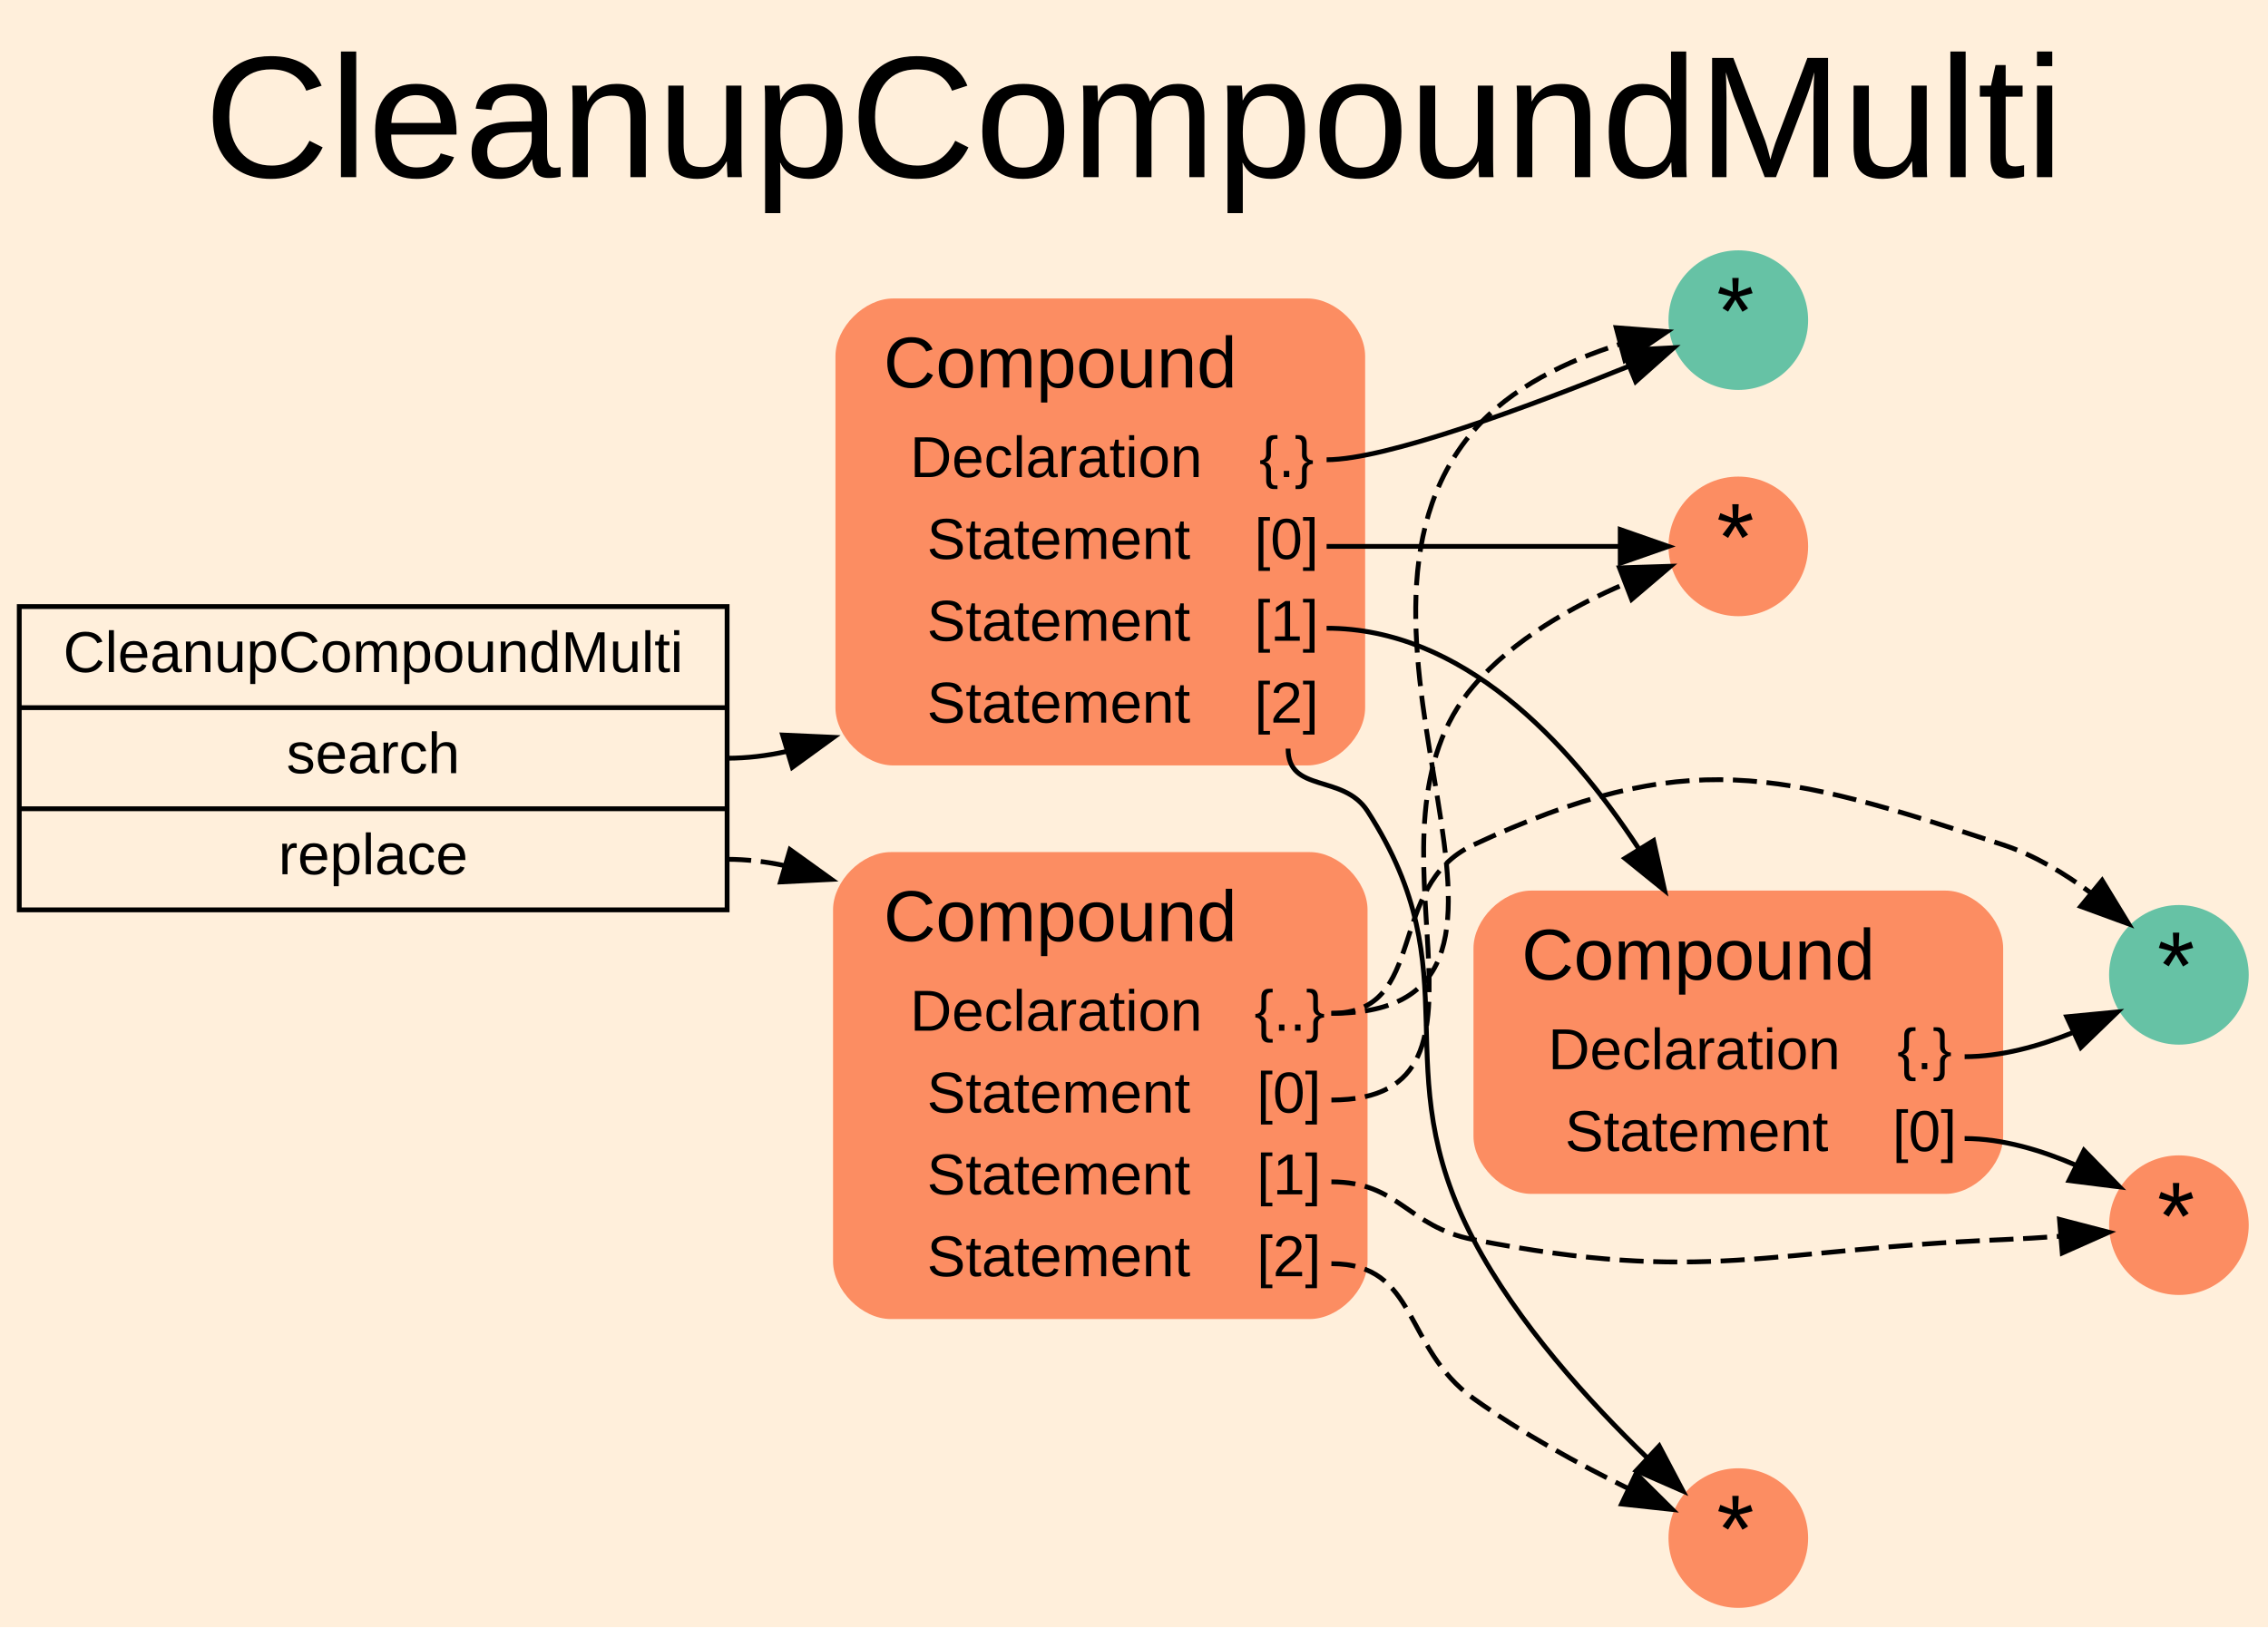
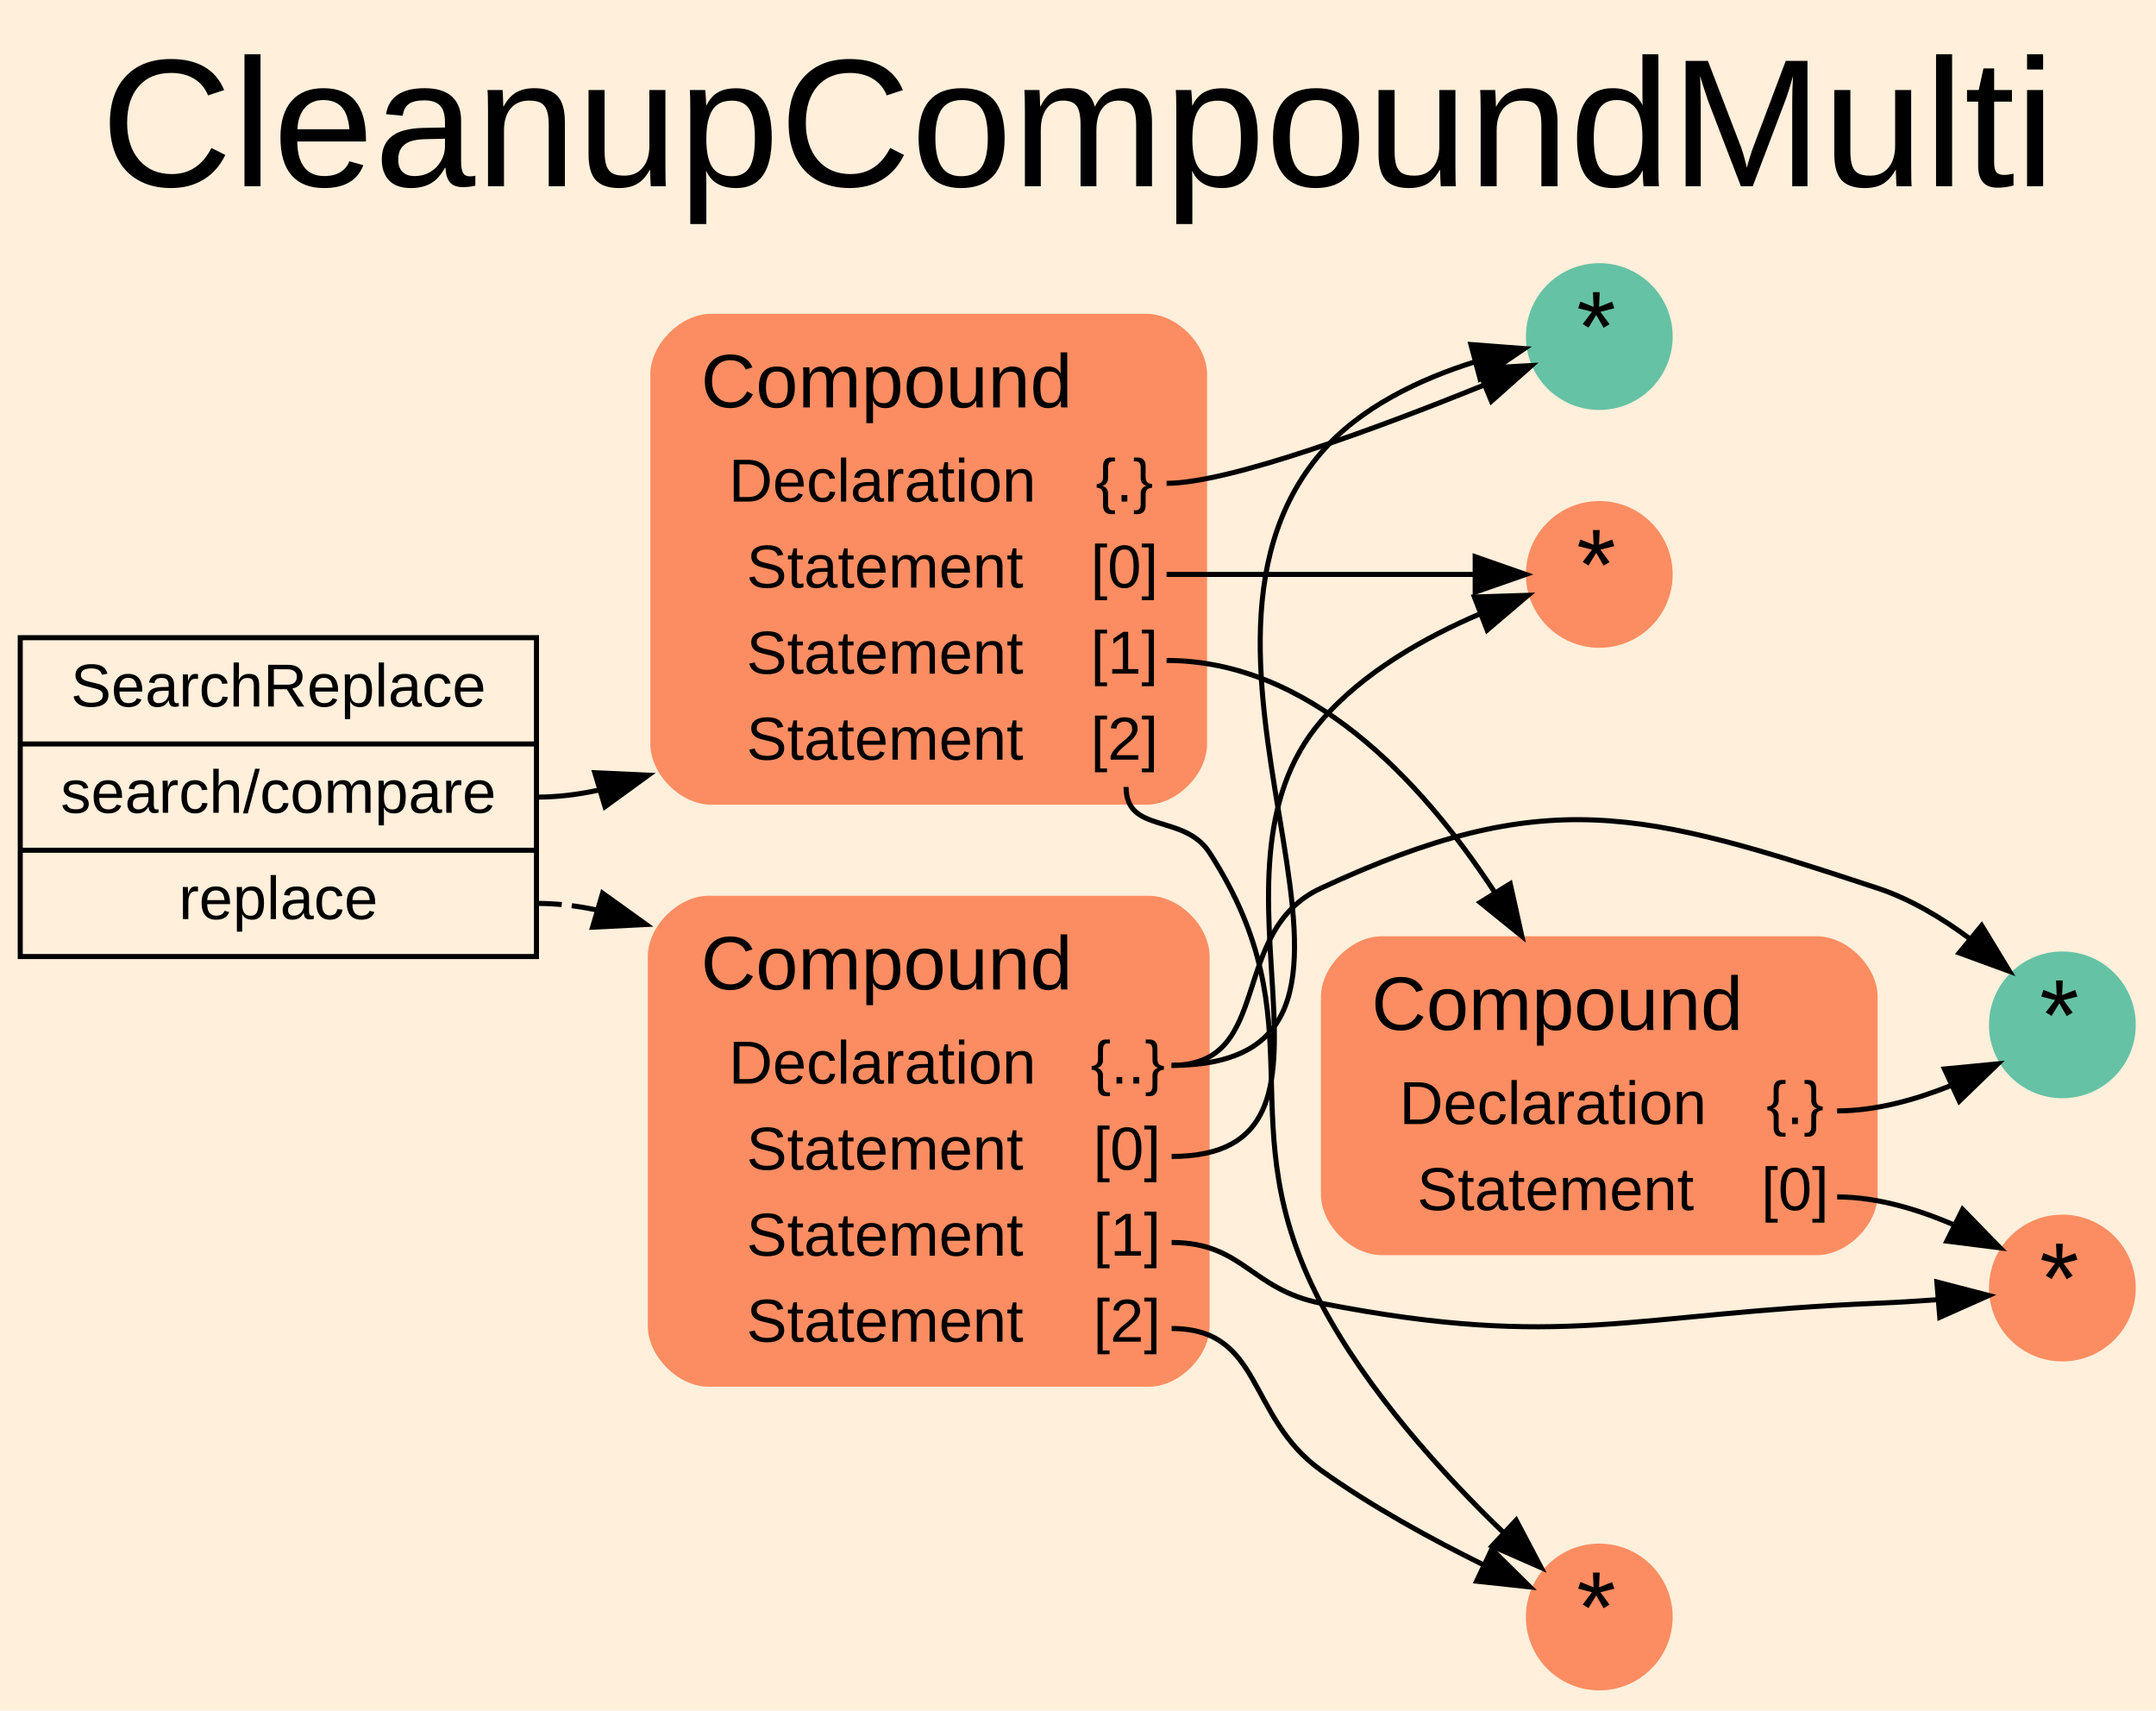
- <svg xmlns="http://www.w3.org/2000/svg" width="471pt" height="338pt" viewBox="0.00 0.00 471.00 338.00">
+ <svg xmlns="http://www.w3.org/2000/svg" width="426pt" height="338pt" viewBox="0.00 0.00 426.00 338.00">
  <g id="graph0" class="graph" transform="scale(1 1) rotate(0) translate(4 334)">
-     <polygon fill="#ffefdb" stroke="transparent" points="-4,4 -4,-334 467,-334 467,4 -4,4" />
-     <text text-anchor="middle" x="231.5" y="-297.2" font-family="Arial" font-size="36.00" fill="#000000">CleanupCompoundMulti</text>
+     <polygon fill="#ffefdb" stroke="transparent" points="-4,4 -4,-334 422,-334 422,4 -4,4" />
+     <text text-anchor="middle" x="209" y="-297.2" font-family="Arial" font-size="36.00" fill="#000000">CleanupCompoundMulti</text>
    <g id="node1" class="node">
-       <polygon fill="#ffefdb" stroke="#000000" points="0,-145 0,-208 147,-208 147,-145 0,-145" />
-       <text text-anchor="middle" x="73.5" y="-194.4" font-family="Arial" font-size="12.00" fill="#000000">CleanupCompoundMulti</text>
-       <polyline fill="none" stroke="#000000" points="0,-187 147,-187 " />
-       <text text-anchor="middle" x="73.5" y="-173.4" font-family="Arial" font-size="12.00" fill="#000000">search</text>
-       <polyline fill="none" stroke="#000000" points="0,-166 147,-166 " />
-       <text text-anchor="middle" x="73.5" y="-152.4" font-family="Arial" font-size="12.00" fill="#000000">replace</text>
+       <polygon fill="#ffefdb" stroke="#000000" points="0,-145 0,-208 102,-208 102,-145 0,-145" />
+       <text text-anchor="middle" x="51" y="-194.4" font-family="Arial" font-size="12.00" fill="#000000">SearchReplace</text>
+       <polyline fill="none" stroke="#000000" points="0,-187 102,-187 " />
+       <text text-anchor="middle" x="51" y="-173.4" font-family="Arial" font-size="12.00" fill="#000000">search/compare</text>
+       <polyline fill="none" stroke="#000000" points="0,-166 102,-166 " />
+       <text text-anchor="middle" x="51" y="-152.4" font-family="Arial" font-size="12.00" fill="#000000">replace</text>
    </g>
    <g id="node2" class="node">
-       <path fill="#fc8d62" stroke="transparent" d="M267.5,-272C267.5,-272 181.5,-272 181.5,-272 175.5,-272 169.5,-266 169.5,-260 169.5,-260 169.5,-187 169.5,-187 169.5,-181 175.5,-175 181.5,-175 181.5,-175 267.5,-175 267.5,-175 273.5,-175 279.5,-181 279.5,-187 279.5,-187 279.5,-260 279.5,-260 279.5,-266 273.5,-272 267.5,-272" />
-       <text text-anchor="start" x="179.5" y="-253.5" font-family="Arial" font-size="15.00" fill="#000000">Compound</text>
-       <text text-anchor="start" x="185" y="-234.9" font-family="Arial" font-size="12.00" fill="#000000">Declaration</text>
-       <text text-anchor="start" x="257.5" y="-234.9" font-family="Arial" font-size="12.00" fill="#000000">{.}</text>
-       <text text-anchor="start" x="188.5" y="-217.9" font-family="Arial" font-size="12.00" fill="#000000">Statement</text>
-       <text text-anchor="start" x="256.5" y="-217.9" font-family="Arial" font-size="12.00" fill="#000000">[0]</text>
-       <text text-anchor="start" x="188.5" y="-200.9" font-family="Arial" font-size="12.00" fill="#000000">Statement</text>
-       <text text-anchor="start" x="256.5" y="-200.9" font-family="Arial" font-size="12.00" fill="#000000">[1]</text>
-       <text text-anchor="start" x="188.5" y="-183.9" font-family="Arial" font-size="12.00" fill="#000000">Statement</text>
-       <text text-anchor="start" x="256.5" y="-183.9" font-family="Arial" font-size="12.00" fill="#000000">[2]</text>
+       <path fill="#fc8d62" stroke="transparent" d="M222.5,-272C222.5,-272 136.5,-272 136.5,-272 130.5,-272 124.5,-266 124.5,-260 124.5,-260 124.5,-187 124.5,-187 124.5,-181 130.5,-175 136.5,-175 136.5,-175 222.5,-175 222.5,-175 228.5,-175 234.5,-181 234.5,-187 234.5,-187 234.5,-260 234.5,-260 234.5,-266 228.5,-272 222.5,-272" />
+       <text text-anchor="start" x="134.5" y="-253.5" font-family="Arial" font-size="15.00" fill="#000000">Compound</text>
+       <text text-anchor="start" x="140" y="-234.9" font-family="Arial" font-size="12.00" fill="#000000">Declaration</text>
+       <text text-anchor="start" x="212.5" y="-234.9" font-family="Arial" font-size="12.00" fill="#000000">{.}</text>
+       <text text-anchor="start" x="143.5" y="-217.9" font-family="Arial" font-size="12.00" fill="#000000">Statement</text>
+       <text text-anchor="start" x="211.5" y="-217.9" font-family="Arial" font-size="12.00" fill="#000000">[0]</text>
+       <text text-anchor="start" x="143.5" y="-200.9" font-family="Arial" font-size="12.00" fill="#000000">Statement</text>
+       <text text-anchor="start" x="211.5" y="-200.9" font-family="Arial" font-size="12.00" fill="#000000">[1]</text>
+       <text text-anchor="start" x="143.5" y="-183.9" font-family="Arial" font-size="12.00" fill="#000000">Statement</text>
+       <text text-anchor="start" x="211.5" y="-183.9" font-family="Arial" font-size="12.00" fill="#000000">[2]</text>
    </g>
    <g id="edge1" class="edge">
-       <path fill="none" stroke="#000000" d="M147,-176.5C151.131,-176.5 155.229,-176.994 159.258,-177.881" />
-       <polygon fill="#000000" stroke="#000000" points="158.527,-181.316 169.111,-180.837 160.539,-174.611 158.527,-181.316" />
+       <path fill="none" stroke="#000000" d="M102,-176.5C106.131,-176.5 110.229,-176.994 114.258,-177.881" />
+       <polygon fill="#000000" stroke="#000000" points="113.527,-181.316 124.111,-180.837 115.539,-174.611 113.527,-181.316" />
    </g>
    <g id="node9" class="node">
-       <path fill="#fc8d62" stroke="transparent" d="M268,-157C268,-157 181,-157 181,-157 175,-157 169,-151 169,-145 169,-145 169,-72 169,-72 169,-66 175,-60 181,-60 181,-60 268,-60 268,-60 274,-60 280,-66 280,-72 280,-72 280,-145 280,-145 280,-151 274,-157 268,-157" />
-       <text text-anchor="start" x="179.5" y="-138.5" font-family="Arial" font-size="15.00" fill="#000000">Compound</text>
-       <text text-anchor="start" x="185" y="-119.9" font-family="Arial" font-size="12.00" fill="#000000">Declaration</text>
-       <text text-anchor="start" x="256.5" y="-119.9" font-family="Arial" font-size="12.00" fill="#000000">{..}</text>
-       <text text-anchor="start" x="188.5" y="-102.9" font-family="Arial" font-size="12.00" fill="#000000">Statement</text>
-       <text text-anchor="start" x="257" y="-102.9" font-family="Arial" font-size="12.00" fill="#000000">[0]</text>
-       <text text-anchor="start" x="188.5" y="-85.9" font-family="Arial" font-size="12.00" fill="#000000">Statement</text>
-       <text text-anchor="start" x="257" y="-85.9" font-family="Arial" font-size="12.00" fill="#000000">[1]</text>
-       <text text-anchor="start" x="188.5" y="-68.9" font-family="Arial" font-size="12.00" fill="#000000">Statement</text>
-       <text text-anchor="start" x="257" y="-68.9" font-family="Arial" font-size="12.00" fill="#000000">[2]</text>
+       <path fill="#fc8d62" stroke="transparent" d="M223,-157C223,-157 136,-157 136,-157 130,-157 124,-151 124,-145 124,-145 124,-72 124,-72 124,-66 130,-60 136,-60 136,-60 223,-60 223,-60 229,-60 235,-66 235,-72 235,-72 235,-145 235,-145 235,-151 229,-157 223,-157" />
+       <text text-anchor="start" x="134.5" y="-138.5" font-family="Arial" font-size="15.00" fill="#000000">Compound</text>
+       <text text-anchor="start" x="140" y="-119.9" font-family="Arial" font-size="12.00" fill="#000000">Declaration</text>
+       <text text-anchor="start" x="211.5" y="-119.9" font-family="Arial" font-size="12.00" fill="#000000">{..}</text>
+       <text text-anchor="start" x="143.5" y="-102.9" font-family="Arial" font-size="12.00" fill="#000000">Statement</text>
+       <text text-anchor="start" x="212" y="-102.9" font-family="Arial" font-size="12.00" fill="#000000">[0]</text>
+       <text text-anchor="start" x="143.5" y="-85.9" font-family="Arial" font-size="12.00" fill="#000000">Statement</text>
+       <text text-anchor="start" x="212" y="-85.9" font-family="Arial" font-size="12.00" fill="#000000">[1]</text>
+       <text text-anchor="start" x="143.5" y="-68.9" font-family="Arial" font-size="12.00" fill="#000000">Statement</text>
+       <text text-anchor="start" x="212" y="-68.9" font-family="Arial" font-size="12.00" fill="#000000">[2]</text>
    </g>
    <g id="edge2" class="edge">
-       <path fill="none" stroke="#000000" stroke-dasharray="5,2" d="M147,-155.5C151.045,-155.5 155.058,-155.026 159.006,-154.174" />
-       <polygon fill="#000000" stroke="#000000" points="160.062,-157.512 168.666,-151.329 158.084,-150.797 160.062,-157.512" />
+       <path fill="none" stroke="#000000" stroke-dasharray="5,2" d="M102,-155.5C106.045,-155.5 110.058,-155.026 114.006,-154.174" />
+       <polygon fill="#000000" stroke="#000000" points="115.062,-157.512 123.666,-151.329 113.085,-150.797 115.062,-157.512" />
    </g>
    <g id="node3" class="node">
-       <ellipse fill="#66c2a5" stroke="#000000" stroke-width="0" cx="357" cy="-267.5" rx="14.5" ry="14.5" />
-       <text text-anchor="start" x="352.5" y="-262.5" font-family="Arial" font-size="20.00" fill="#000000">*</text>
+       <ellipse fill="#66c2a5" stroke="#000000" stroke-width="0" cx="312" cy="-267.5" rx="14.5" ry="14.5" />
+       <text text-anchor="start" x="307.5" y="-262.5" font-family="Arial" font-size="20.00" fill="#000000">*</text>
    </g>
    <g id="edge3" class="edge">
-       <path fill="none" stroke="#000000" d="M271.5,-238.5C283.825,-238.5 313.274,-249.444 334.156,-257.886" />
-       <polygon fill="#000000" stroke="#000000" points="333.027,-261.206 343.607,-261.771 335.688,-254.732 333.027,-261.206" />
+       <path fill="none" stroke="#000000" d="M226.5,-238.5C238.825,-238.5 268.274,-249.444 289.156,-257.886" />
+       <polygon fill="#000000" stroke="#000000" points="288.027,-261.206 298.607,-261.771 290.688,-254.732 288.027,-261.206" />
    </g>
    <g id="node4" class="node">
-       <ellipse fill="#fc8d62" stroke="#000000" stroke-width="0" cx="357" cy="-220.5" rx="14.5" ry="14.5" />
-       <text text-anchor="start" x="352.5" y="-215.5" font-family="Arial" font-size="20.00" fill="#000000">*</text>
+       <ellipse fill="#fc8d62" stroke="#000000" stroke-width="0" cx="312" cy="-220.5" rx="14.5" ry="14.5" />
+       <text text-anchor="start" x="307.5" y="-215.5" font-family="Arial" font-size="20.00" fill="#000000">*</text>
    </g>
    <g id="edge4" class="edge">
-       <path fill="none" stroke="#000000" d="M271.5,-220.5C291.957,-220.5 315.166,-220.5 332.236,-220.5" />
-       <polygon fill="#000000" stroke="#000000" points="332.477,-224 342.477,-220.5 332.477,-217 332.477,-224" />
+       <path fill="none" stroke="#000000" d="M226.5,-220.5C246.957,-220.5 270.166,-220.5 287.236,-220.5" />
+       <polygon fill="#000000" stroke="#000000" points="287.477,-224 297.477,-220.5 287.477,-217 287.477,-224" />
    </g>
    <g id="node5" class="node">
-       <path fill="#fc8d62" stroke="transparent" d="M400,-149C400,-149 314,-149 314,-149 308,-149 302,-143 302,-137 302,-137 302,-98 302,-98 302,-92 308,-86 314,-86 314,-86 400,-86 400,-86 406,-86 412,-92 412,-98 412,-98 412,-137 412,-137 412,-143 406,-149 400,-149" />
-       <text text-anchor="start" x="312" y="-130.5" font-family="Arial" font-size="15.00" fill="#000000">Compound</text>
-       <text text-anchor="start" x="317.5" y="-111.9" font-family="Arial" font-size="12.00" fill="#000000">Declaration</text>
-       <text text-anchor="start" x="390" y="-111.9" font-family="Arial" font-size="12.00" fill="#000000">{.}</text>
-       <text text-anchor="start" x="321" y="-94.9" font-family="Arial" font-size="12.00" fill="#000000">Statement</text>
-       <text text-anchor="start" x="389" y="-94.9" font-family="Arial" font-size="12.00" fill="#000000">[0]</text>
+       <path fill="#fc8d62" stroke="transparent" d="M355,-149C355,-149 269,-149 269,-149 263,-149 257,-143 257,-137 257,-137 257,-98 257,-98 257,-92 263,-86 269,-86 269,-86 355,-86 355,-86 361,-86 367,-92 367,-98 367,-98 367,-137 367,-137 367,-143 361,-149 355,-149" />
+       <text text-anchor="start" x="267" y="-130.5" font-family="Arial" font-size="15.00" fill="#000000">Compound</text>
+       <text text-anchor="start" x="272.5" y="-111.9" font-family="Arial" font-size="12.00" fill="#000000">Declaration</text>
+       <text text-anchor="start" x="345" y="-111.9" font-family="Arial" font-size="12.00" fill="#000000">{.}</text>
+       <text text-anchor="start" x="276" y="-94.9" font-family="Arial" font-size="12.00" fill="#000000">Statement</text>
+       <text text-anchor="start" x="344" y="-94.9" font-family="Arial" font-size="12.00" fill="#000000">[0]</text>
    </g>
    <g id="edge5" class="edge">
-       <path fill="none" stroke="#000000" d="M271.5,-203.5C299.566,-203.5 321.586,-180.181 336.247,-157.828" />
-       <polygon fill="#000000" stroke="#000000" points="339.403,-159.379 341.693,-149.035 333.452,-155.694 339.403,-159.379" />
+       <path fill="none" stroke="#000000" d="M226.5,-203.5C254.566,-203.5 276.586,-180.181 291.247,-157.828" />
+       <polygon fill="#000000" stroke="#000000" points="294.403,-159.379 296.693,-149.035 288.452,-155.694 294.403,-159.379" />
    </g>
    <g id="node8" class="node">
-       <ellipse fill="#fc8d62" stroke="#000000" stroke-width="0" cx="357" cy="-14.5" rx="14.5" ry="14.5" />
-       <text text-anchor="start" x="352.5" y="-9.5" font-family="Arial" font-size="20.00" fill="#000000">*</text>
+       <ellipse fill="#fc8d62" stroke="#000000" stroke-width="0" cx="312" cy="-14.5" rx="14.5" ry="14.5" />
+       <text text-anchor="start" x="307.5" y="-9.5" font-family="Arial" font-size="20.00" fill="#000000">*</text>
    </g>
    <g id="edge6" class="edge">
-       <path fill="none" stroke="#000000" d="M263.5,-178.5C263.5,-169.164 274.939,-173.345 280,-165.5 302.088,-131.26 283.04,-112.566 302,-76.5 311.117,-59.157 326.097,-42.722 338.123,-31.136" />
-       <polygon fill="#000000" stroke="#000000" points="340.572,-33.637 345.507,-24.262 335.803,-28.513 340.572,-33.637" />
+       <path fill="none" stroke="#000000" d="M218.5,-178.5C218.5,-169.164 229.939,-173.345 235,-165.5 257.088,-131.26 238.04,-112.566 257,-76.5 266.117,-59.157 281.097,-42.722 293.123,-31.136" />
+       <polygon fill="#000000" stroke="#000000" points="295.572,-33.637 300.507,-24.262 290.803,-28.513 295.572,-33.637" />
    </g>
    <g id="node6" class="node">
-       <ellipse fill="#66c2a5" stroke="#000000" stroke-width="0" cx="448.5" cy="-131.5" rx="14.5" ry="14.5" />
-       <text text-anchor="start" x="444" y="-126.5" font-family="Arial" font-size="20.00" fill="#000000">*</text>
+       <ellipse fill="#66c2a5" stroke="#000000" stroke-width="0" cx="403.5" cy="-131.5" rx="14.5" ry="14.5" />
+       <text text-anchor="start" x="399" y="-126.5" font-family="Arial" font-size="20.00" fill="#000000">*</text>
    </g>
    <g id="edge7" class="edge">
-       <path fill="none" stroke="#000000" d="M404,-114.5C411.557,-114.5 419.389,-116.666 426.336,-119.451" />
-       <polygon fill="#000000" stroke="#000000" points="425.201,-122.782 435.747,-123.796 428.135,-116.427 425.201,-122.782" />
+       <path fill="none" stroke="#000000" d="M359,-114.5C366.557,-114.5 374.389,-116.666 381.336,-119.451" />
+       <polygon fill="#000000" stroke="#000000" points="380.201,-122.782 390.747,-123.796 383.135,-116.427 380.201,-122.782" />
    </g>
    <g id="node7" class="node">
-       <ellipse fill="#fc8d62" stroke="#000000" stroke-width="0" cx="448.5" cy="-79.5" rx="14.5" ry="14.5" />
-       <text text-anchor="start" x="444" y="-74.5" font-family="Arial" font-size="20.00" fill="#000000">*</text>
+       <ellipse fill="#fc8d62" stroke="#000000" stroke-width="0" cx="403.5" cy="-79.5" rx="14.5" ry="14.5" />
+       <text text-anchor="start" x="399" y="-74.5" font-family="Arial" font-size="20.00" fill="#000000">*</text>
    </g>
    <g id="edge8" class="edge">
-       <path fill="none" stroke="#000000" d="M404,-97.5C411.907,-97.5 420.065,-95.028 427.202,-91.916" />
-       <polygon fill="#000000" stroke="#000000" points="428.789,-95.036 436.183,-87.448 425.67,-88.769 428.789,-95.036" />
+       <path fill="none" stroke="#000000" d="M359,-97.5C366.907,-97.5 375.065,-95.028 382.202,-91.916" />
+       <polygon fill="#000000" stroke="#000000" points="383.789,-95.036 391.183,-87.448 380.67,-88.769 383.789,-95.036" />
    </g>
    <g id="edge10" class="edge">
-       <path fill="none" stroke="#000000" stroke-dasharray="5,2" d="M272.5,-123.5C327.853,-123.5 266.048,-202.412 302,-244.5 309.743,-253.565 321.653,-259.129 332.413,-262.507" />
-       <polygon fill="#000000" stroke="#000000" points="331.638,-265.923 342.203,-265.119 333.443,-259.159 331.638,-265.923" />
+       <path fill="none" stroke="#000000" d="M227.5,-123.5C282.853,-123.5 221.048,-202.412 257,-244.5 264.743,-253.565 276.653,-259.129 287.413,-262.507" />
+       <polygon fill="#000000" stroke="#000000" points="286.638,-265.923 297.203,-265.119 288.443,-259.159 286.638,-265.923" />
    </g>
    <g id="edge11" class="edge">
-       <path fill="none" stroke="#000000" stroke-dasharray="5,2" d="M272.5,-105.5C312.908,-105.5 275.721,-160.803 302,-191.5 310.277,-201.169 322.597,-208.083 333.479,-212.729" />
-       <polygon fill="#000000" stroke="#000000" points="332.323,-216.034 342.912,-216.372 334.845,-209.504 332.323,-216.034" />
+       <path fill="none" stroke="#000000" d="M227.5,-105.5C267.908,-105.5 230.721,-160.803 257,-191.5 265.277,-201.169 277.597,-208.083 288.479,-212.729" />
+       <polygon fill="#000000" stroke="#000000" points="287.323,-216.034 297.912,-216.372 289.845,-209.504 287.323,-216.034" />
    </g>
    <g id="edge9" class="edge">
-       <path fill="none" stroke="#000000" stroke-dasharray="5,2" d="M272.5,-123.5C292.844,-123.5 283.553,-149.923 302,-158.5 346.331,-179.113 365.569,-173.807 412,-158.5 418.485,-156.362 424.76,-152.58 430.225,-148.51" />
-       <polygon fill="#000000" stroke="#000000" points="432.554,-151.126 438.06,-142.075 428.111,-145.717 432.554,-151.126" />
+       <path fill="none" stroke="#000000" d="M227.5,-123.5C247.844,-123.5 238.553,-149.923 257,-158.5 301.331,-179.113 320.569,-173.807 367,-158.5 373.485,-156.362 379.76,-152.58 385.225,-148.51" />
+       <polygon fill="#000000" stroke="#000000" points="387.554,-151.126 393.06,-142.075 383.111,-145.717 387.554,-151.126" />
    </g>
    <g id="edge12" class="edge">
-       <path fill="none" stroke="#000000" stroke-dasharray="5,2" d="M272.5,-88.5C286.654,-88.5 288.109,-79.217 302,-76.5 349.98,-67.115 363.152,-74.496 412,-76.5 415.847,-76.658 419.917,-76.909 423.889,-77.2" />
-       <polygon fill="#000000" stroke="#000000" points="423.699,-80.696 433.953,-78.029 424.274,-73.72 423.699,-80.696" />
+       <path fill="none" stroke="#000000" d="M227.5,-88.5C241.654,-88.5 243.109,-79.217 257,-76.5 304.98,-67.115 318.152,-74.496 367,-76.5 370.847,-76.658 374.917,-76.909 378.889,-77.2" />
+       <polygon fill="#000000" stroke="#000000" points="378.699,-80.696 388.953,-78.029 379.274,-73.72 378.699,-80.696" />
    </g>
    <g id="edge13" class="edge">
-       <path fill="none" stroke="#000000" stroke-dasharray="5,2" d="M272.5,-71.5C290.577,-71.5 287.312,-54.037 302,-43.5 311.971,-36.348 323.93,-29.829 334.147,-24.792" />
-       <polygon fill="#000000" stroke="#000000" points="335.761,-27.901 343.287,-20.444 332.753,-21.58 335.761,-27.901" />
+       <path fill="none" stroke="#000000" d="M227.5,-71.5C245.577,-71.5 242.312,-54.037 257,-43.5 266.971,-36.348 278.93,-29.829 289.147,-24.792" />
+       <polygon fill="#000000" stroke="#000000" points="290.761,-27.901 298.287,-20.444 287.753,-21.58 290.761,-27.901" />
    </g>
  </g>
</svg>
